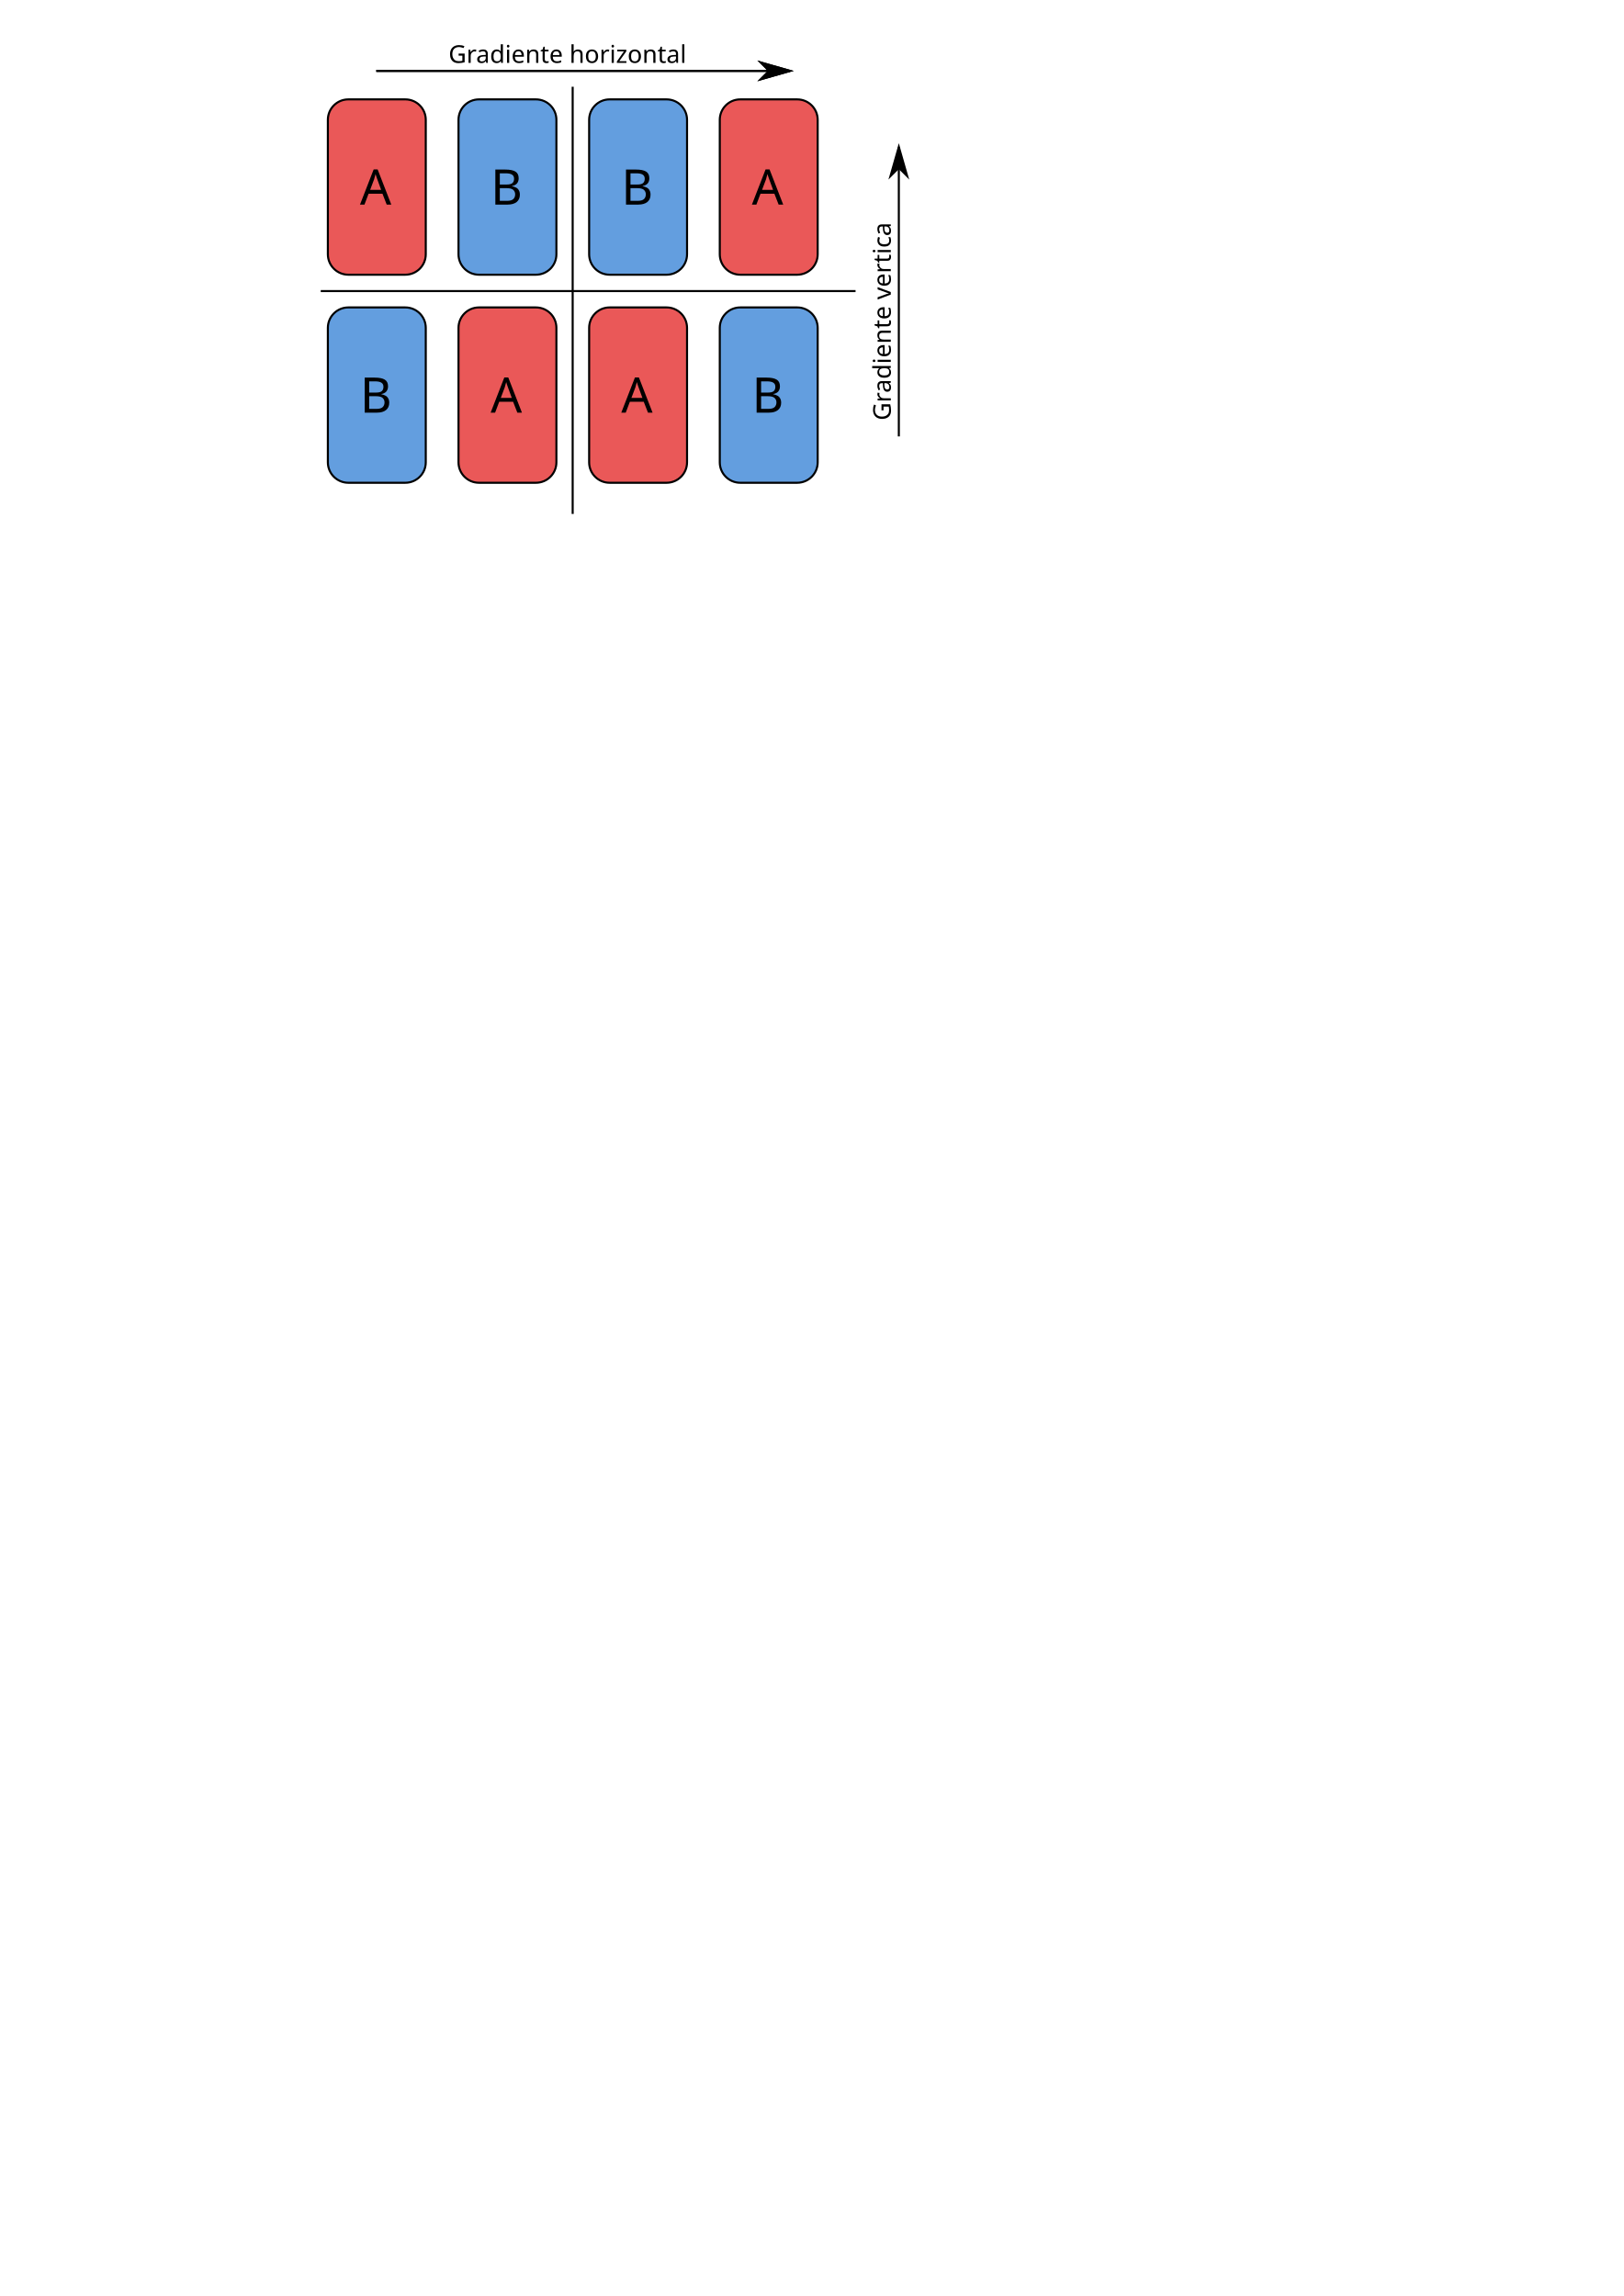
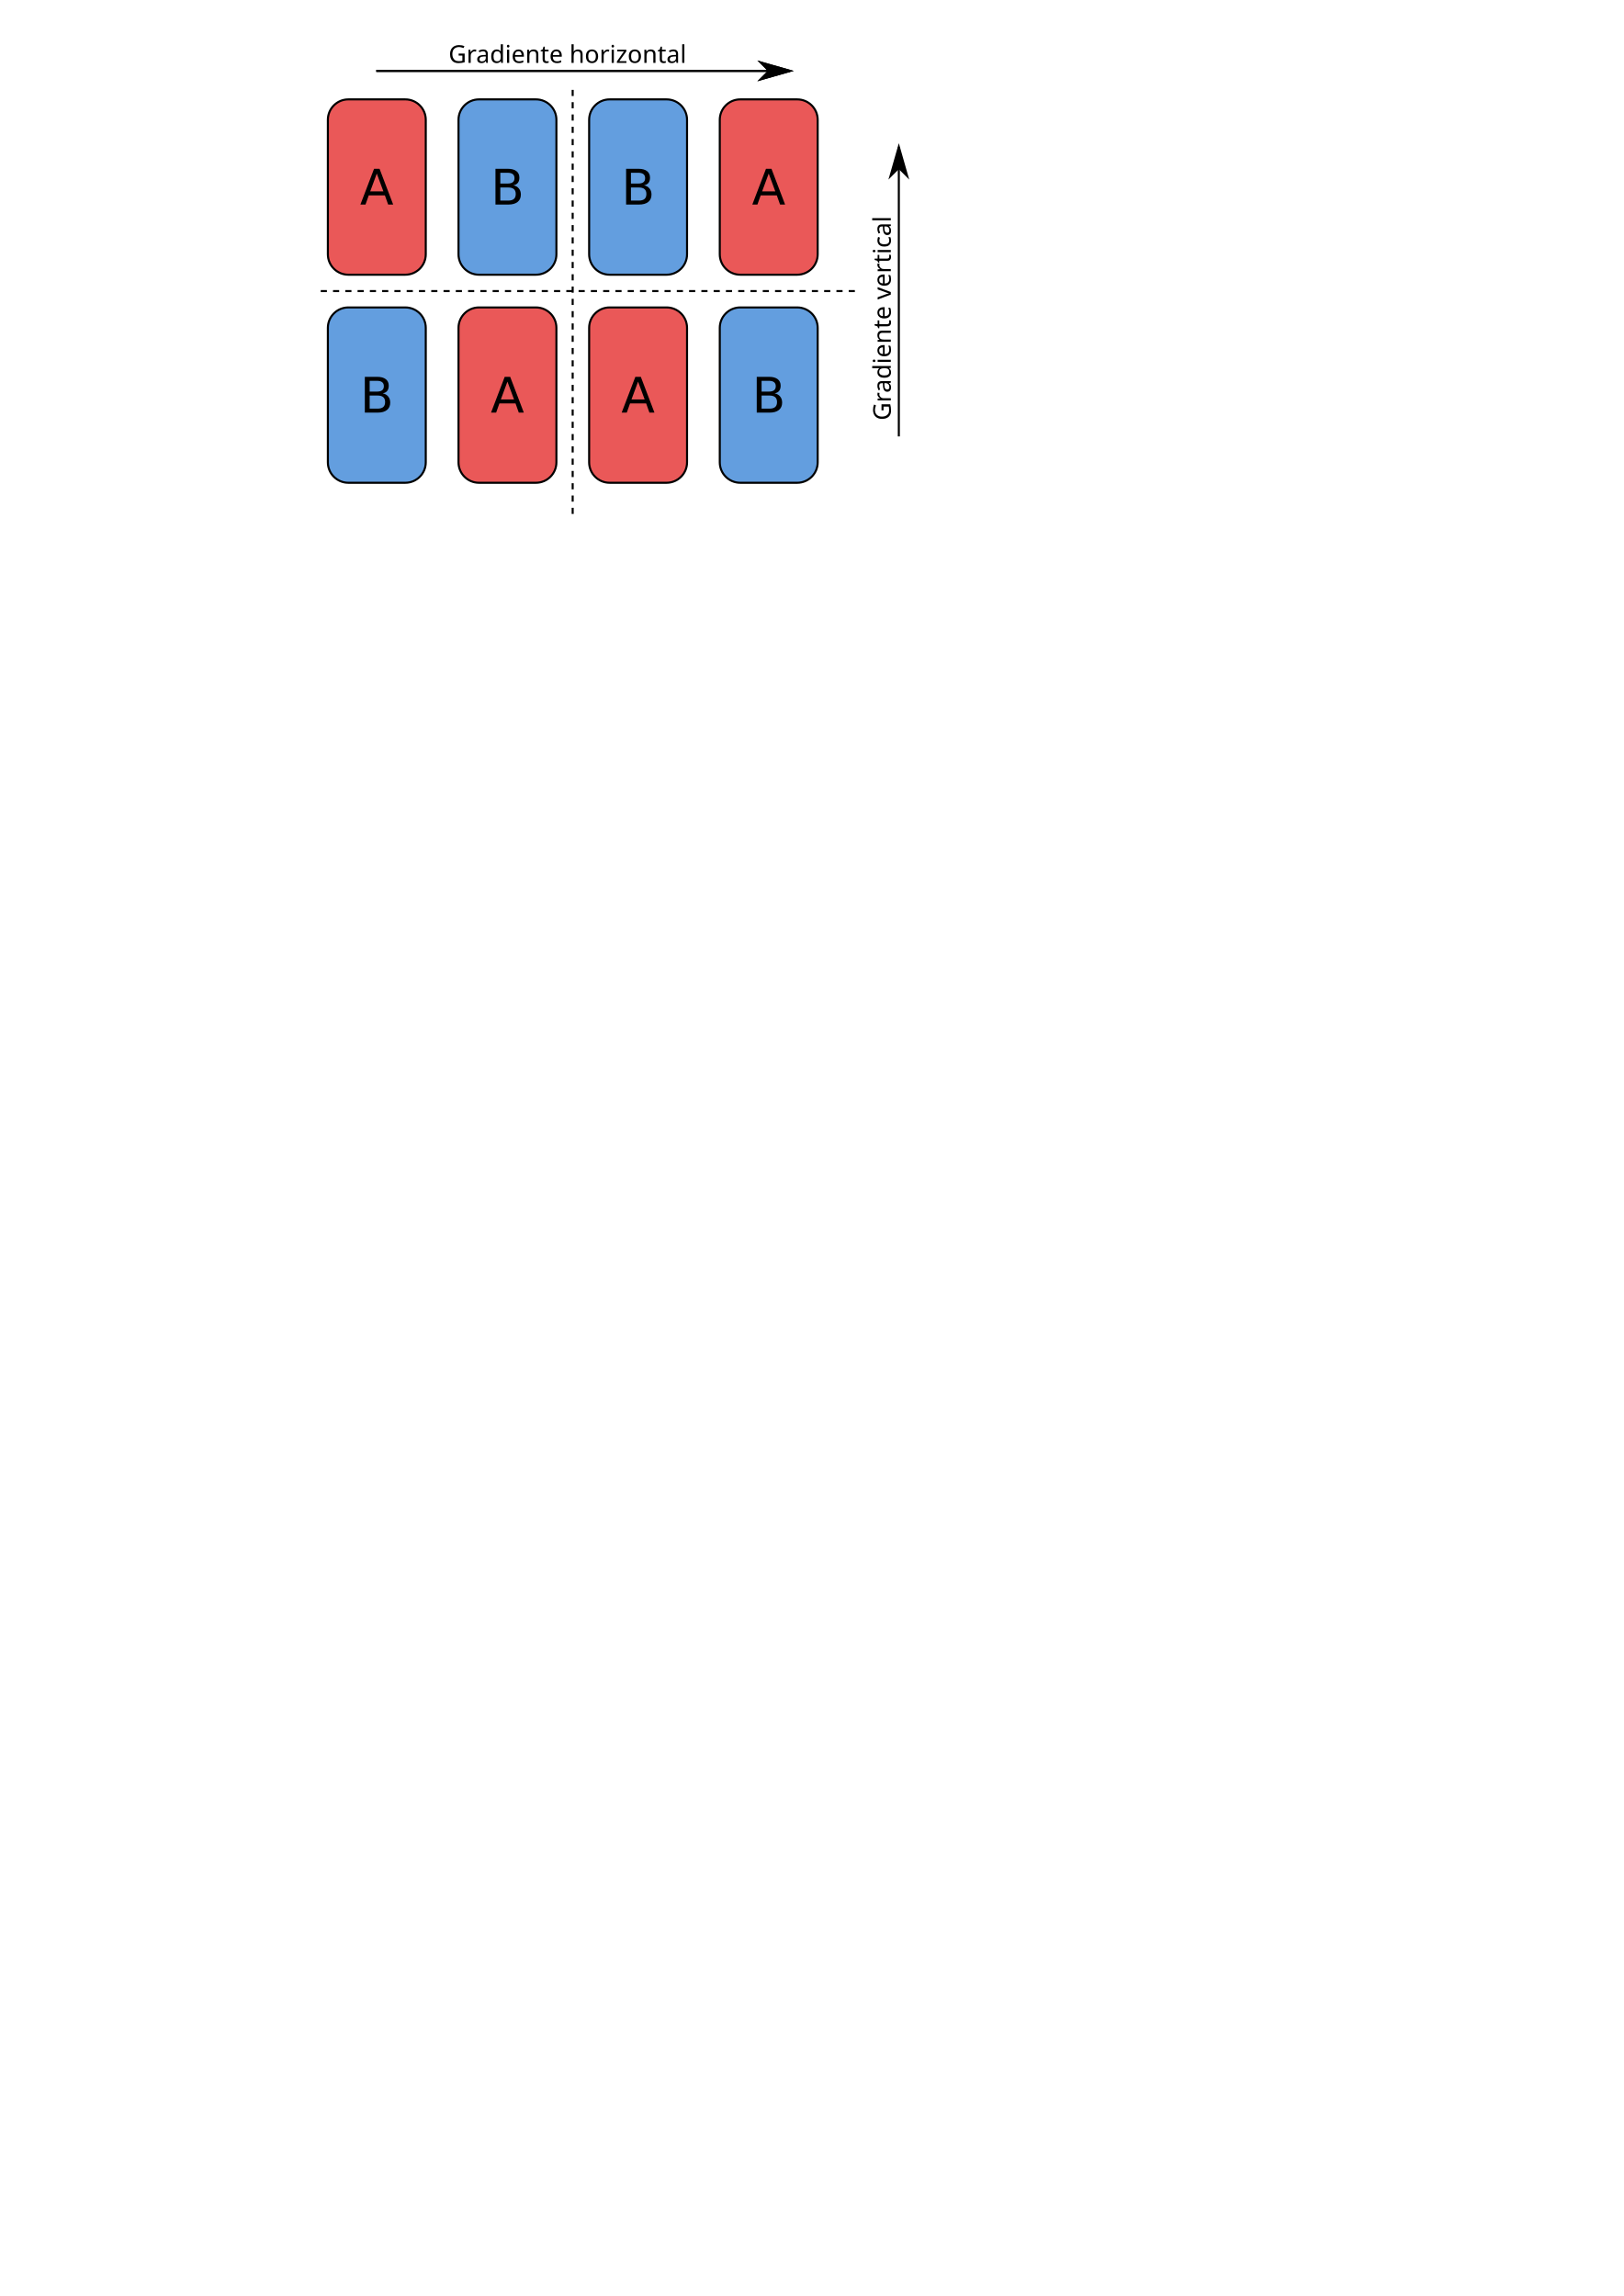
<svg xmlns="http://www.w3.org/2000/svg" width="210mm" height="297mm" viewBox="0 0 210 297" version="1.1" id="svg8">
  <defs id="defs2">
    <marker style="overflow:visible;" id="marker4994" refX="0.0" refY="0.0" orient="auto">
      <path transform="scale(0.8) rotate(180) translate(12.5,0)" style="fill-rule:evenodd;stroke:#000000;stroke-width:1pt;stroke-opacity:1;fill:#000000;fill-opacity:1" d="M 0.0,0.0 L 5.0,-5.0 L -12.5,0.0 L 5.0,5.0 L 0.0,0.0 z " id="path4992" />
    </marker>
    <marker orient="auto" refY="0.0" refX="0.0" id="Arrow1Lend" style="overflow:visible;">
      <path id="path829" d="M 0.0,0.0 L 5.0,-5.0 L -12.5,0.0 L 5.0,5.0 L 0.0,0.0 z " style="fill-rule:evenodd;stroke:#000000;stroke-width:1pt;stroke-opacity:1;fill:#000000;fill-opacity:1" transform="scale(0.8) rotate(180) translate(12.5,0)" />
    </marker>
    <marker style="overflow:visible" id="marker4994-2" refX="0" refY="0" orient="auto">
      <path transform="matrix(-0.8,0,0,-0.8,-10,0)" style="fill:#000000;fill-opacity:1;fill-rule:evenodd;stroke:#000000;stroke-width:1pt;stroke-opacity:1" d="M 0,0 5,-5 -12.5,0 5,5 Z" id="path4992-2" />
    </marker>
  </defs>
  <g id="layer1">
-     <path style="fill:none;stroke:#000000;stroke-width:0.265px;stroke-linecap:butt;stroke-linejoin:miter;stroke-opacity:1" d="M 41.483,37.652 H 110.653" id="path820" />
-     <path style="fill:none;stroke:#000000;stroke-width:0.265px;stroke-linecap:butt;stroke-linejoin:miter;stroke-opacity:1" d="M 74.066,66.48 V 11.222" id="path822" />
+     <path style="fill:none;stroke:#000000;stroke-width:0.265;stroke-linecap:butt;stroke-linejoin:miter;stroke-opacity:1;stroke-miterlimit:4;stroke-dasharray:0.794,0.794;stroke-dashoffset:0" d="M 41.483,37.652 H 110.653" id="path820" />
+     <path style="fill:none;stroke:#000000;stroke-width:0.265;stroke-linecap:butt;stroke-linejoin:miter;stroke-opacity:1;stroke-miterlimit:4;stroke-dasharray:0.795,0.795;stroke-dashoffset:0" d="M 74.066,66.48 V 11.222" id="path822" />
    <path style="fill:none;stroke:#000000;stroke-width:0.265;stroke-linecap:butt;stroke-linejoin:miter;stroke-opacity:1;stroke-miterlimit:4;stroke-dasharray:none;marker-end:url(#Arrow1Lend)" d="M 48.664,9.171 H 102.148" id="path824" />
    <path id="path1128" d="M 48.664,9.171 H 102.148" style="fill:none;stroke:#000000;stroke-width:0.265;stroke-linecap:butt;stroke-linejoin:miter;stroke-opacity:1;stroke-miterlimit:4;stroke-dasharray:none;marker-end:url(#marker4994)" />
-     <g id="g1146" transform="translate(-1.252045,-0.9449391)">
-       <rect style="fill:#ea5858;fill-opacity:1;stroke:#000000;stroke-width:0.265;stroke-linecap:square;stroke-linejoin:round;stroke-miterlimit:4;stroke-dasharray:none;stroke-opacity:1" id="rect1108" width="12.662" height="22.679" x="43.656" y="13.801" ry="2.646" />
-       <text id="text1132" y="27.408" x="47.814" style="font-style:normal;font-variant:normal;font-weight:normal;font-stretch:normal;font-size:6.35px;line-height:1.25;font-family:sans-serif;-inkscape-font-specification:'sans-serif, Normal';font-variant-ligatures:normal;font-variant-caps:normal;font-variant-numeric:normal;font-feature-settings:normal;text-align:start;letter-spacing:0px;word-spacing:0px;writing-mode:lr-tb;text-anchor:start;fill:#000000;fill-opacity:1;stroke:none;stroke-width:0.265" xml:space="preserve">
-         <tspan style="stroke-width:0.265" y="27.408" x="47.814" id="tspan1130">A</tspan>
-       </text>
-       <text xml:space="preserve" style="font-style:normal;font-variant:normal;font-weight:normal;font-stretch:normal;font-size:3.175px;line-height:1.25;font-family:sans-serif;-inkscape-font-specification:'sans-serif, Normal';font-variant-ligatures:normal;font-variant-caps:normal;font-variant-numeric:normal;font-feature-settings:normal;text-align:start;letter-spacing:0px;word-spacing:0px;writing-mode:lr-tb;text-anchor:start;fill:#000000;fill-opacity:1;stroke:none;stroke-width:0.265" x="59.271" y="9.077" id="text5028">
-         <tspan id="tspan5026" x="59.271" y="9.077" style="stroke-width:0.265">Gradiente horizontal</tspan>
-       </text>
-       <path id="path1128-8" d="M 117.501,57.399 V 19.98" style="fill:none;stroke:#000000;stroke-width:0.265;stroke-linecap:butt;stroke-linejoin:miter;stroke-miterlimit:4;stroke-dasharray:none;stroke-opacity:1;marker-end:url(#marker4994-2)" />
-       <text xml:space="preserve" style="font-style:normal;font-variant:normal;font-weight:normal;font-stretch:normal;font-size:3.175px;line-height:1.25;font-family:sans-serif;-inkscape-font-specification:'sans-serif, Normal';font-variant-ligatures:normal;font-variant-caps:normal;font-variant-numeric:normal;font-feature-settings:normal;text-align:start;letter-spacing:0px;word-spacing:0px;writing-mode:lr-tb;text-anchor:start;fill:#000000;fill-opacity:1;stroke:none;stroke-width:0.265" x="-55.32" y="116.461" id="text5028-9" transform="rotate(-90)">
-         <tspan id="tspan5026-7" x="-55.32" y="116.461" style="stroke-width:0.265">Gradiente vertica</tspan>
-       </text>
+     <rect ry="2.646" y="12.856" x="42.404" height="22.679" width="12.662" id="rect1108" style="fill:#ea5858;fill-opacity:1;stroke:#000000;stroke-width:0.265;stroke-linecap:square;stroke-linejoin:round;stroke-miterlimit:4;stroke-dasharray:none;stroke-opacity:1" />
+     <g aria-label="A" style="font-style:normal;font-variant:normal;font-weight:normal;font-stretch:normal;font-size:6.35px;line-height:1.25;font-family:sans-serif;-inkscape-font-specification:'sans-serif, Normal';font-variant-ligatures:normal;font-variant-caps:normal;font-variant-numeric:normal;font-feature-settings:normal;text-align:start;letter-spacing:0px;word-spacing:0px;writing-mode:lr-tb;text-anchor:start;fill:#000000;fill-opacity:1;stroke:none;stroke-width:0.265" id="text1132">
+       <path d="m 48.732,22.451 -0.85,2.304 h 1.702 z M 48.379,21.834 h 0.71 l 1.764,4.629 h -0.651 l -0.422,-1.188 h -2.087 l -0.422,1.188 h -0.66 z" style="stroke-width:0.265" id="path911" />
    </g>
-     <g transform="translate(15.64391,-0.9449391)" id="g1146-3">
-       <rect style="fill:#639edf;fill-opacity:1;stroke:#000000;stroke-width:0.265;stroke-linecap:square;stroke-linejoin:round;stroke-miterlimit:4;stroke-dasharray:none;stroke-opacity:1" id="rect1108-6" width="12.662" height="22.679" x="43.656" y="13.801" ry="2.646" />
-       <text id="text1132-7" y="27.408" x="47.814" style="font-style:normal;font-variant:normal;font-weight:normal;font-stretch:normal;font-size:6.35px;line-height:1.25;font-family:sans-serif;-inkscape-font-specification:'sans-serif, Normal';font-variant-ligatures:normal;font-variant-caps:normal;font-variant-numeric:normal;font-feature-settings:normal;text-align:start;letter-spacing:0px;word-spacing:0px;writing-mode:lr-tb;text-anchor:start;fill:#000000;fill-opacity:1;stroke:none;stroke-width:0.265" xml:space="preserve">
-         <tspan style="stroke-width:0.265" y="27.408" x="47.814" id="tspan1130-5">B</tspan>
-       </text>
+     <text id="text5028" y="8.132" x="58.019" style="font-style:normal;font-variant:normal;font-weight:normal;font-stretch:normal;font-size:3.175px;line-height:1.25;font-family:sans-serif;-inkscape-font-specification:'sans-serif, Normal';font-variant-ligatures:normal;font-variant-caps:normal;font-variant-numeric:normal;font-feature-settings:normal;text-align:start;letter-spacing:0px;word-spacing:0px;writing-mode:lr-tb;text-anchor:start;fill:#000000;fill-opacity:1;stroke:none;stroke-width:0.265" xml:space="preserve">
+       <tspan style="stroke-width:0.265" y="8.132" x="58.019" id="tspan5026">Gradiente horizontal</tspan>
+     </text>
+     <path style="fill:none;stroke:#000000;stroke-width:0.265;stroke-linecap:butt;stroke-linejoin:miter;stroke-miterlimit:4;stroke-dasharray:none;stroke-opacity:1;marker-end:url(#marker4994-2)" d="M 116.249,56.454 V 19.035" id="path1128-8" />
+     <text transform="rotate(-90)" id="text5028-9" y="115.209" x="-54.376" style="font-style:normal;font-variant:normal;font-weight:normal;font-stretch:normal;font-size:3.175px;line-height:1.25;font-family:sans-serif;-inkscape-font-specification:'sans-serif, Normal';font-variant-ligatures:normal;font-variant-caps:normal;font-variant-numeric:normal;font-feature-settings:normal;text-align:start;letter-spacing:0px;word-spacing:0px;writing-mode:lr-tb;text-anchor:start;fill:#000000;fill-opacity:1;stroke:none;stroke-width:0.265" xml:space="preserve">
+       <tspan style="stroke-width:0.265" y="115.209" x="-54.376" id="tspan5026-7">Gradiente vertical</tspan>
+     </text>
+     <rect ry="2.646" y="12.856" x="59.3" height="22.679" width="12.662" id="rect1108-6" style="fill:#639edf;fill-opacity:1;stroke:#000000;stroke-width:0.265;stroke-linecap:square;stroke-linejoin:round;stroke-miterlimit:4;stroke-dasharray:none;stroke-opacity:1" />
+     <g aria-label="B" style="font-style:normal;font-variant:normal;font-weight:normal;font-stretch:normal;font-size:6.35px;line-height:1.25;font-family:sans-serif;-inkscape-font-specification:'sans-serif, Normal';font-variant-ligatures:normal;font-variant-caps:normal;font-variant-numeric:normal;font-feature-settings:normal;text-align:start;letter-spacing:0px;word-spacing:0px;writing-mode:lr-tb;text-anchor:start;fill:#000000;fill-opacity:1;stroke:none;stroke-width:0.265" id="text1132-7">
+       <path d="m 64.707,24.253 v 1.696 h 1.005 q 0.505,0 0.747,-0.208 0.245,-0.211 0.245,-0.642 0,-0.434 -0.245,-0.639 -0.242,-0.208 -0.747,-0.208 z m 0,-1.904 v 1.395 h 0.927 q 0.459,0 0.682,-0.171 0.226,-0.174 0.226,-0.527 0,-0.35 -0.226,-0.524 -0.223,-0.174 -0.682,-0.174 z m -0.626,-0.515 h 1.6 q 0.716,0 1.104,0.298 0.388,0.298 0.388,0.846 0,0.425 -0.198,0.676 -0.198,0.251 -0.583,0.313 0.462,0.099 0.716,0.415 0.257,0.313 0.257,0.784 0,0.62 -0.422,0.958 -0.422,0.338 -1.2,0.338 h -1.662 z" style="stroke-width:0.265" id="path908" />
    </g>
    <rect ry="2.646" y="12.856" x="76.196" height="22.679" width="12.662" id="rect1108-62" style="fill:#639edf;fill-opacity:1;stroke:#000000;stroke-width:0.265;stroke-linecap:square;stroke-linejoin:round;stroke-miterlimit:4;stroke-dasharray:none;stroke-opacity:1" />
-     <text xml:space="preserve" style="font-style:normal;font-variant:normal;font-weight:normal;font-stretch:normal;font-size:6.35px;line-height:1.25;font-family:sans-serif;-inkscape-font-specification:'sans-serif, Normal';font-variant-ligatures:normal;font-variant-caps:normal;font-variant-numeric:normal;font-feature-settings:normal;text-align:start;letter-spacing:0px;word-spacing:0px;writing-mode:lr-tb;text-anchor:start;fill:#000000;fill-opacity:1;stroke:none;stroke-width:0.265" x="80.354" y="26.464" id="text1132-9">
-       <tspan id="tspan1130-1" x="80.354" y="26.464" style="stroke-width:0.265">B</tspan>
-     </text>
-     <g transform="translate(49.43581,-0.9449391)" id="g1146-3-2">
-       <rect style="fill:#ea5858;fill-opacity:1;stroke:#000000;stroke-width:0.265;stroke-linecap:square;stroke-linejoin:round;stroke-miterlimit:4;stroke-dasharray:none;stroke-opacity:1" id="rect1108-6-7" width="12.662" height="22.679" x="43.656" y="13.801" ry="2.646" />
-       <text id="text1132-7-0" y="27.408" x="47.814" style="font-style:normal;font-variant:normal;font-weight:normal;font-stretch:normal;font-size:6.35px;line-height:1.25;font-family:sans-serif;-inkscape-font-specification:'sans-serif, Normal';font-variant-ligatures:normal;font-variant-caps:normal;font-variant-numeric:normal;font-feature-settings:normal;text-align:start;letter-spacing:0px;word-spacing:0px;writing-mode:lr-tb;text-anchor:start;fill:#000000;fill-opacity:1;stroke:none;stroke-width:0.265" xml:space="preserve">
-         <tspan style="stroke-width:0.265" y="27.408" x="47.814" id="tspan1130-5-9">A</tspan>
-       </text>
+     <g aria-label="B" style="font-style:normal;font-variant:normal;font-weight:normal;font-stretch:normal;font-size:6.35px;line-height:1.25;font-family:sans-serif;-inkscape-font-specification:'sans-serif, Normal';font-variant-ligatures:normal;font-variant-caps:normal;font-variant-numeric:normal;font-feature-settings:normal;text-align:start;letter-spacing:0px;word-spacing:0px;writing-mode:lr-tb;text-anchor:start;fill:#000000;fill-opacity:1;stroke:none;stroke-width:0.265" id="text1132-9">
+       <path d="m 81.603,24.253 v 1.696 h 1.005 q 0.505,0 0.747,-0.208 0.245,-0.211 0.245,-0.642 0,-0.434 -0.245,-0.639 -0.242,-0.208 -0.747,-0.208 z m 0,-1.904 v 1.395 h 0.927 q 0.459,0 0.682,-0.171 0.226,-0.174 0.226,-0.527 0,-0.35 -0.226,-0.524 -0.223,-0.174 -0.682,-0.174 z m -0.626,-0.515 h 1.6 q 0.716,0 1.104,0.298 0.388,0.298 0.388,0.846 0,0.425 -0.198,0.676 -0.198,0.251 -0.583,0.313 0.462,0.099 0.716,0.415 0.257,0.313 0.257,0.784 0,0.62 -0.422,0.958 -0.422,0.338 -1.2,0.338 h -1.662 z" style="stroke-width:0.265" id="path905" />
    </g>
-     <g transform="translate(-1.252045,25.96738)" id="g1146-36">
-       <rect style="fill:#639edf;fill-opacity:1;stroke:#000000;stroke-width:0.265;stroke-linecap:square;stroke-linejoin:round;stroke-miterlimit:4;stroke-dasharray:none;stroke-opacity:1" id="rect1108-0" width="12.662" height="22.679" x="43.656" y="13.801" ry="2.646" />
-       <text id="text1132-6" y="27.408" x="47.814" style="font-style:normal;font-variant:normal;font-weight:normal;font-stretch:normal;font-size:6.35px;line-height:1.25;font-family:sans-serif;-inkscape-font-specification:'sans-serif, Normal';font-variant-ligatures:normal;font-variant-caps:normal;font-variant-numeric:normal;font-feature-settings:normal;text-align:start;letter-spacing:0px;word-spacing:0px;writing-mode:lr-tb;text-anchor:start;fill:#000000;fill-opacity:1;stroke:none;stroke-width:0.265" xml:space="preserve">
-         <tspan style="stroke-width:0.265" y="27.408" x="47.814" id="tspan1130-2">B</tspan>
-       </text>
+     <rect ry="2.646" y="12.856" x="93.092" height="22.679" width="12.662" id="rect1108-6-7" style="fill:#ea5858;fill-opacity:1;stroke:#000000;stroke-width:0.265;stroke-linecap:square;stroke-linejoin:round;stroke-miterlimit:4;stroke-dasharray:none;stroke-opacity:1" />
+     <g aria-label="A" style="font-style:normal;font-variant:normal;font-weight:normal;font-stretch:normal;font-size:6.35px;line-height:1.25;font-family:sans-serif;-inkscape-font-specification:'sans-serif, Normal';font-variant-ligatures:normal;font-variant-caps:normal;font-variant-numeric:normal;font-feature-settings:normal;text-align:start;letter-spacing:0px;word-spacing:0px;writing-mode:lr-tb;text-anchor:start;fill:#000000;fill-opacity:1;stroke:none;stroke-width:0.265" id="text1132-7-0">
+       <path d="m 99.42,22.451 -0.85,2.304 h 1.702 z m -0.353,-0.617 h 0.71 l 1.764,4.629 h -0.651 l -0.422,-1.188 h -2.087 l -0.422,1.188 h -0.66 z" style="stroke-width:0.265" id="path902" />
    </g>
-     <g transform="translate(15.64391,25.96738)" id="g1146-3-6">
-       <rect style="fill:#ea5858;fill-opacity:1;stroke:#000000;stroke-width:0.265;stroke-linecap:square;stroke-linejoin:round;stroke-miterlimit:4;stroke-dasharray:none;stroke-opacity:1" id="rect1108-6-1" width="12.662" height="22.679" x="43.656" y="13.801" ry="2.646" />
-       <text id="text1132-7-8" y="27.408" x="47.814" style="font-style:normal;font-variant:normal;font-weight:normal;font-stretch:normal;font-size:6.35px;line-height:1.25;font-family:sans-serif;-inkscape-font-specification:'sans-serif, Normal';font-variant-ligatures:normal;font-variant-caps:normal;font-variant-numeric:normal;font-feature-settings:normal;text-align:start;letter-spacing:0px;word-spacing:0px;writing-mode:lr-tb;text-anchor:start;fill:#000000;fill-opacity:1;stroke:none;stroke-width:0.265" xml:space="preserve">
-         <tspan style="stroke-width:0.265" y="27.408" x="47.814" id="tspan1130-5-7">A</tspan>
-       </text>
+     <rect ry="2.646" y="39.769" x="42.404" height="22.679" width="12.662" id="rect1108-0" style="fill:#639edf;fill-opacity:1;stroke:#000000;stroke-width:0.265;stroke-linecap:square;stroke-linejoin:round;stroke-miterlimit:4;stroke-dasharray:none;stroke-opacity:1" />
+     <g aria-label="B" style="font-style:normal;font-variant:normal;font-weight:normal;font-stretch:normal;font-size:6.35px;line-height:1.25;font-family:sans-serif;-inkscape-font-specification:'sans-serif, Normal';font-variant-ligatures:normal;font-variant-caps:normal;font-variant-numeric:normal;font-feature-settings:normal;text-align:start;letter-spacing:0px;word-spacing:0px;writing-mode:lr-tb;text-anchor:start;fill:#000000;fill-opacity:1;stroke:none;stroke-width:0.265" id="text1132-6">
+       <path d="m 47.811,51.165 v 1.696 h 1.005 q 0.505,0 0.747,-0.208 0.245,-0.211 0.245,-0.642 0,-0.434 -0.245,-0.639 -0.242,-0.208 -0.747,-0.208 z m 0,-1.904 v 1.395 h 0.927 q 0.459,0 0.682,-0.171 0.226,-0.174 0.226,-0.527 0,-0.35 -0.226,-0.524 -0.223,-0.174 -0.682,-0.174 z m -0.626,-0.515 h 1.6 q 0.716,0 1.104,0.298 0.388,0.298 0.388,0.846 0,0.425 -0.198,0.676 -0.198,0.251 -0.583,0.313 0.462,0.099 0.716,0.415 0.257,0.313 0.257,0.784 0,0.62 -0.422,0.958 -0.422,0.338 -1.2,0.338 h -1.662 z" style="stroke-width:0.265" id="path923" />
    </g>
-     <g transform="translate(32.53986,25.96738)" id="g1146-35-9">
-       <rect style="fill:#ea5858;fill-opacity:1;stroke:#000000;stroke-width:0.265;stroke-linecap:square;stroke-linejoin:round;stroke-miterlimit:4;stroke-dasharray:none;stroke-opacity:1" id="rect1108-62-2" width="12.662" height="22.679" x="43.656" y="13.801" ry="2.646" />
-       <text id="text1132-9-0" y="27.408" x="47.814" style="font-style:normal;font-variant:normal;font-weight:normal;font-stretch:normal;font-size:6.35px;line-height:1.25;font-family:sans-serif;-inkscape-font-specification:'sans-serif, Normal';font-variant-ligatures:normal;font-variant-caps:normal;font-variant-numeric:normal;font-feature-settings:normal;text-align:start;letter-spacing:0px;word-spacing:0px;writing-mode:lr-tb;text-anchor:start;fill:#000000;fill-opacity:1;stroke:none;stroke-width:0.265" xml:space="preserve">
-         <tspan style="stroke-width:0.265" y="27.408" x="47.814" id="tspan1130-1-2">A</tspan>
-       </text>
+     <rect ry="2.646" y="39.769" x="59.3" height="22.679" width="12.662" id="rect1108-6-1" style="fill:#ea5858;fill-opacity:1;stroke:#000000;stroke-width:0.265;stroke-linecap:square;stroke-linejoin:round;stroke-miterlimit:4;stroke-dasharray:none;stroke-opacity:1" />
+     <g aria-label="A" style="font-style:normal;font-variant:normal;font-weight:normal;font-stretch:normal;font-size:6.35px;line-height:1.25;font-family:sans-serif;-inkscape-font-specification:'sans-serif, Normal';font-variant-ligatures:normal;font-variant-caps:normal;font-variant-numeric:normal;font-feature-settings:normal;text-align:start;letter-spacing:0px;word-spacing:0px;writing-mode:lr-tb;text-anchor:start;fill:#000000;fill-opacity:1;stroke:none;stroke-width:0.265" id="text1132-7-8">
+       <path d="m 65.628,49.364 -0.85,2.304 h 1.702 z m -0.353,-0.617 h 0.71 l 1.764,4.629 h -0.651 l -0.422,-1.188 h -2.087 l -0.422,1.188 H 63.508 Z" style="stroke-width:0.265" id="path920" />
    </g>
-     <g transform="translate(49.43581,25.96738)" id="g1146-3-2-3">
-       <rect style="fill:#639edf;fill-opacity:1;stroke:#000000;stroke-width:0.265;stroke-linecap:square;stroke-linejoin:round;stroke-miterlimit:4;stroke-dasharray:none;stroke-opacity:1" id="rect1108-6-7-7" width="12.662" height="22.679" x="43.656" y="13.801" ry="2.646" />
-       <text id="text1132-7-0-5" y="27.408" x="47.814" style="font-style:normal;font-variant:normal;font-weight:normal;font-stretch:normal;font-size:6.35px;line-height:1.25;font-family:sans-serif;-inkscape-font-specification:'sans-serif, Normal';font-variant-ligatures:normal;font-variant-caps:normal;font-variant-numeric:normal;font-feature-settings:normal;text-align:start;letter-spacing:0px;word-spacing:0px;writing-mode:lr-tb;text-anchor:start;fill:#000000;fill-opacity:1;stroke:none;stroke-width:0.265" xml:space="preserve">
-         <tspan style="stroke-width:0.265" y="27.408" x="47.814" id="tspan1130-5-9-9">B</tspan>
-       </text>
+     <rect ry="2.646" y="39.769" x="76.196" height="22.679" width="12.662" id="rect1108-62-2" style="fill:#ea5858;fill-opacity:1;stroke:#000000;stroke-width:0.265;stroke-linecap:square;stroke-linejoin:round;stroke-miterlimit:4;stroke-dasharray:none;stroke-opacity:1" />
+     <g aria-label="A" style="font-style:normal;font-variant:normal;font-weight:normal;font-stretch:normal;font-size:6.35px;line-height:1.25;font-family:sans-serif;-inkscape-font-specification:'sans-serif, Normal';font-variant-ligatures:normal;font-variant-caps:normal;font-variant-numeric:normal;font-feature-settings:normal;text-align:start;letter-spacing:0px;word-spacing:0px;writing-mode:lr-tb;text-anchor:start;fill:#000000;fill-opacity:1;stroke:none;stroke-width:0.265" id="text1132-9-0">
+       <path d="m 82.524,49.364 -0.85,2.304 h 1.702 z m -0.353,-0.617 h 0.71 l 1.764,4.629 h -0.651 l -0.422,-1.188 h -2.087 l -0.422,1.188 h -0.66 z" style="stroke-width:0.265" id="path917" />
+     </g>
+     <rect ry="2.646" y="39.769" x="93.092" height="22.679" width="12.662" id="rect1108-6-7-7" style="fill:#639edf;fill-opacity:1;stroke:#000000;stroke-width:0.265;stroke-linecap:square;stroke-linejoin:round;stroke-miterlimit:4;stroke-dasharray:none;stroke-opacity:1" />
+     <g aria-label="B" style="font-style:normal;font-variant:normal;font-weight:normal;font-stretch:normal;font-size:6.35px;line-height:1.25;font-family:sans-serif;-inkscape-font-specification:'sans-serif, Normal';font-variant-ligatures:normal;font-variant-caps:normal;font-variant-numeric:normal;font-feature-settings:normal;text-align:start;letter-spacing:0px;word-spacing:0px;writing-mode:lr-tb;text-anchor:start;fill:#000000;fill-opacity:1;stroke:none;stroke-width:0.265" id="text1132-7-0-5">
+       <path d="m 98.499,51.165 v 1.696 h 1.005 q 0.505,0 0.747,-0.208 0.245,-0.211 0.245,-0.642 0,-0.434 -0.245,-0.639 -0.242,-0.208 -0.747,-0.208 z m 0,-1.904 v 1.395 h 0.927 q 0.459,0 0.682,-0.171 0.226,-0.174 0.226,-0.527 0,-0.35 -0.226,-0.524 -0.223,-0.174 -0.682,-0.174 z m -0.626,-0.515 h 1.6 q 0.716,0 1.104,0.298 0.388,0.298 0.388,0.846 0,0.425 -0.198,0.676 -0.198,0.251 -0.583,0.313 0.462,0.099 0.716,0.415 0.257,0.313 0.257,0.784 0,0.62 -0.422,0.958 -0.422,0.338 -1.2,0.338 h -1.662 z" style="stroke-width:0.265" id="path914" />
    </g>
  </g>
</svg>
